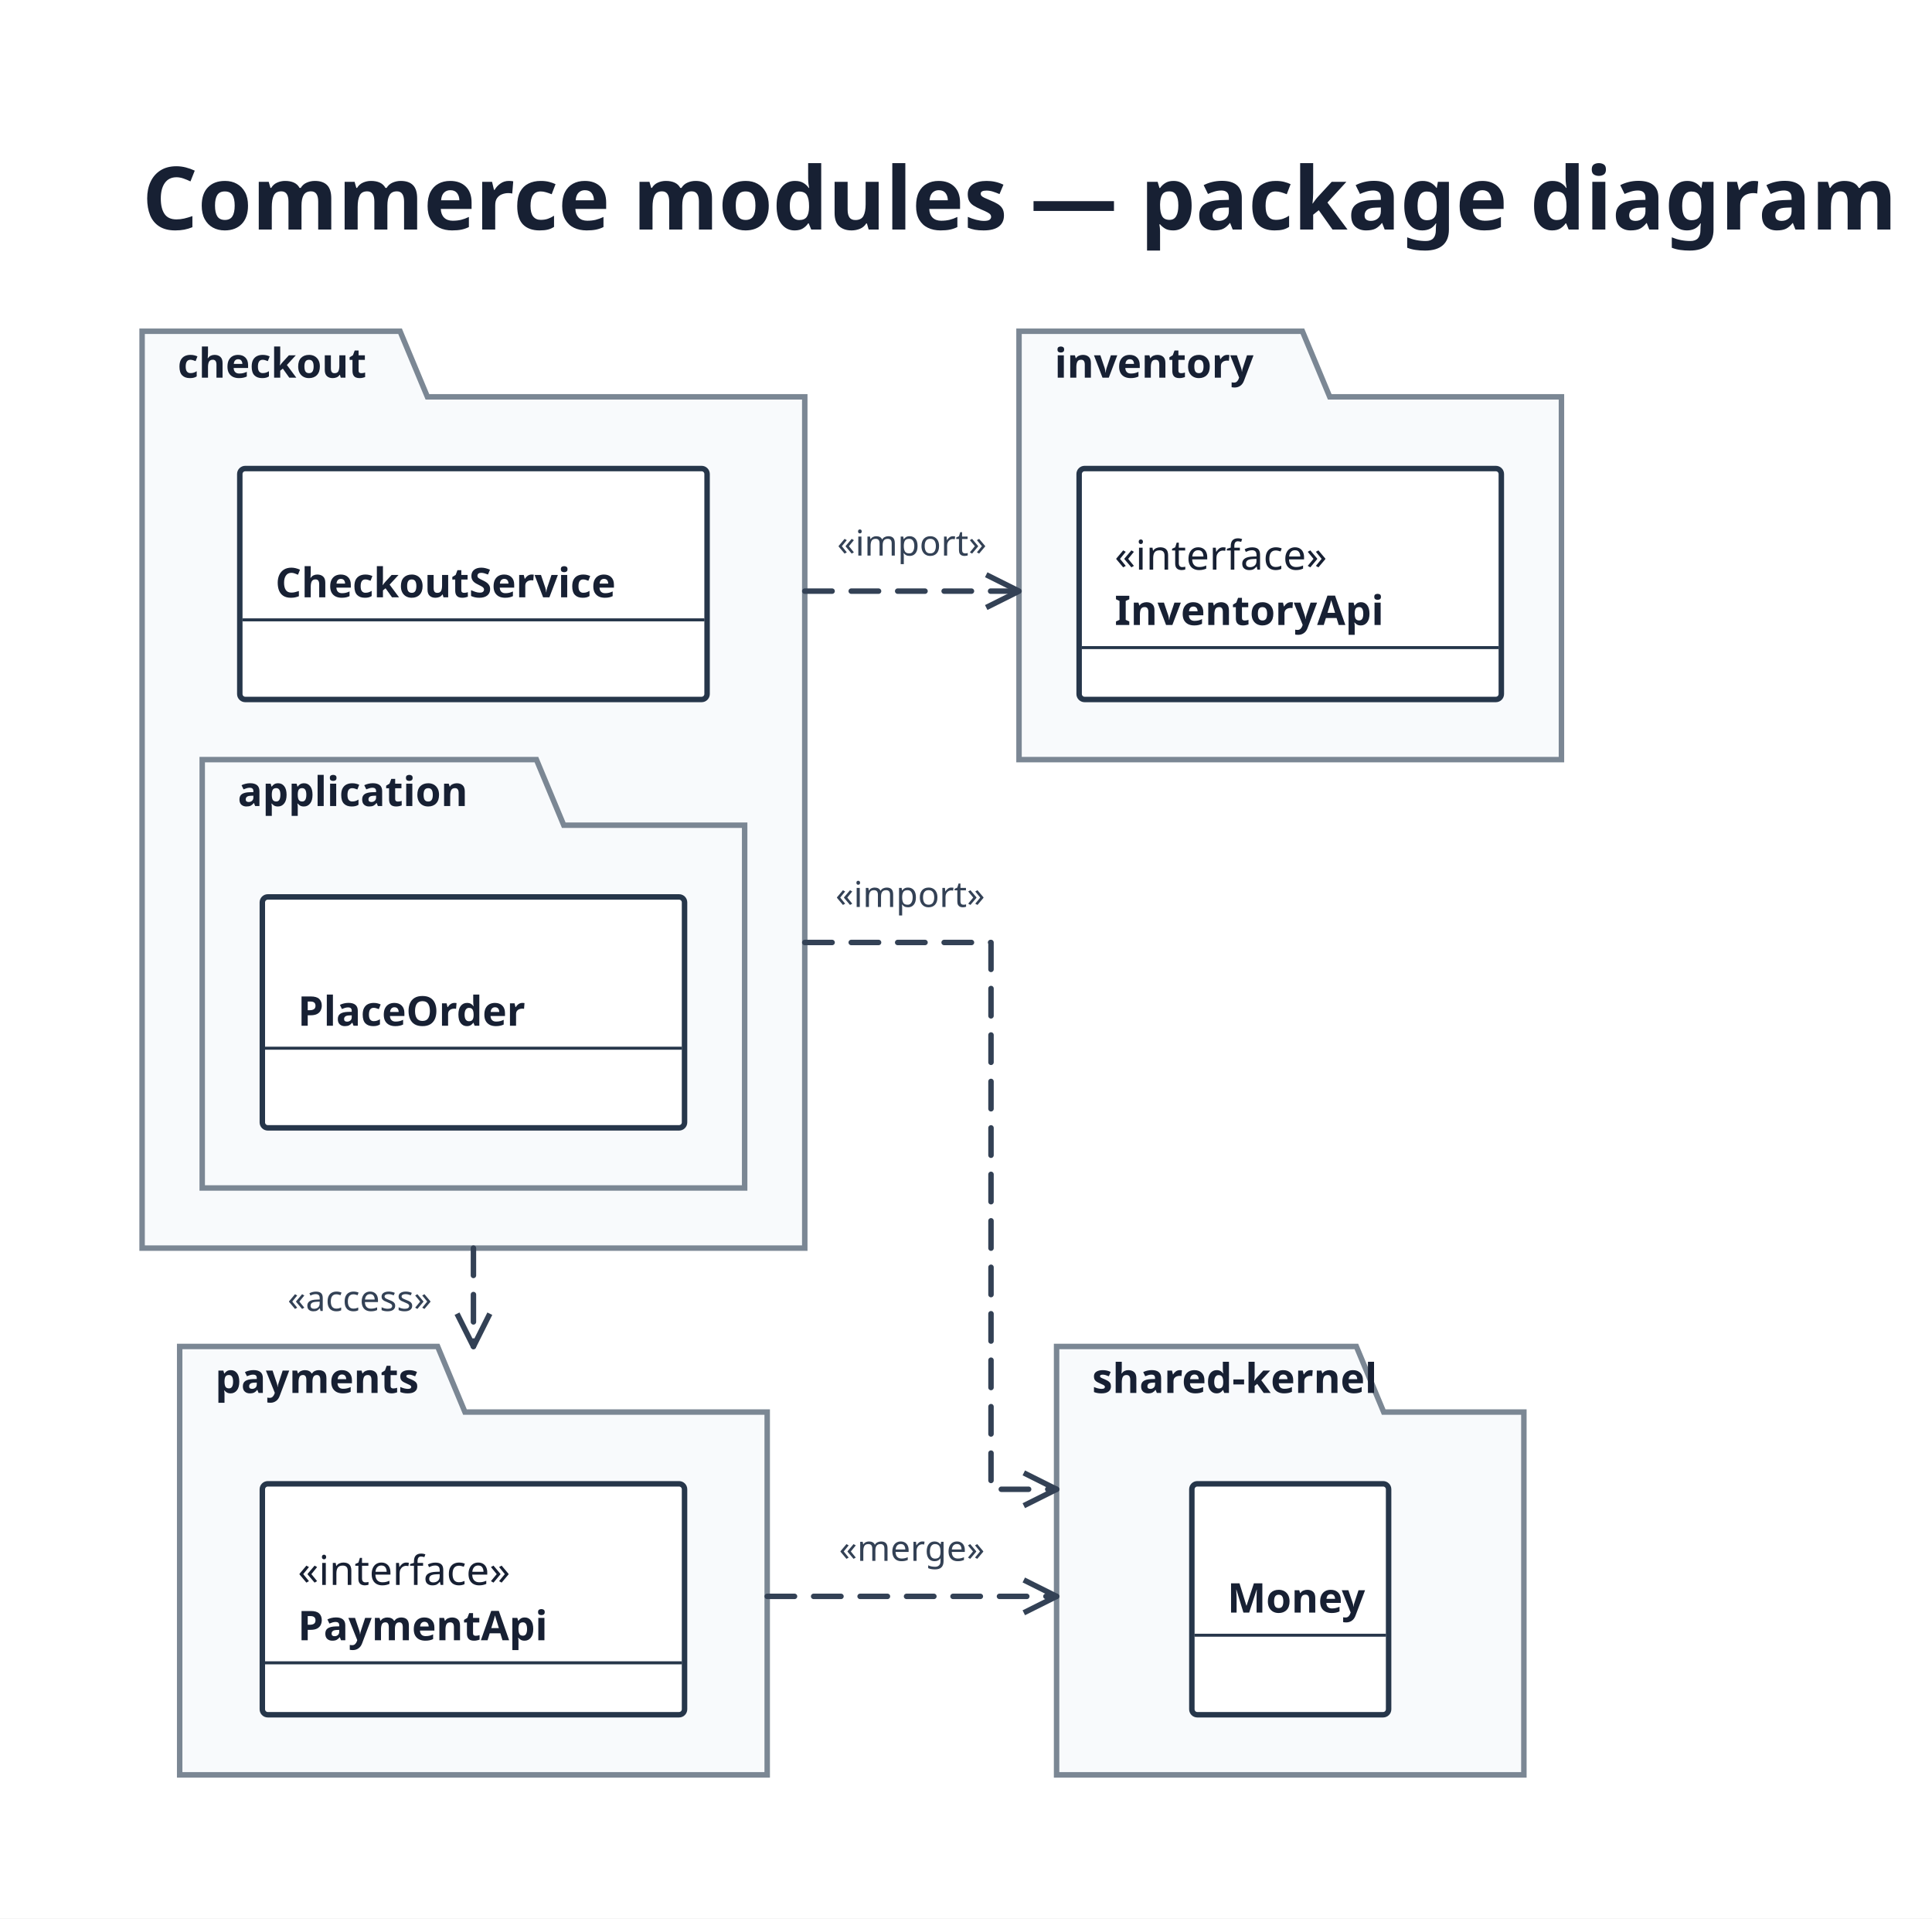
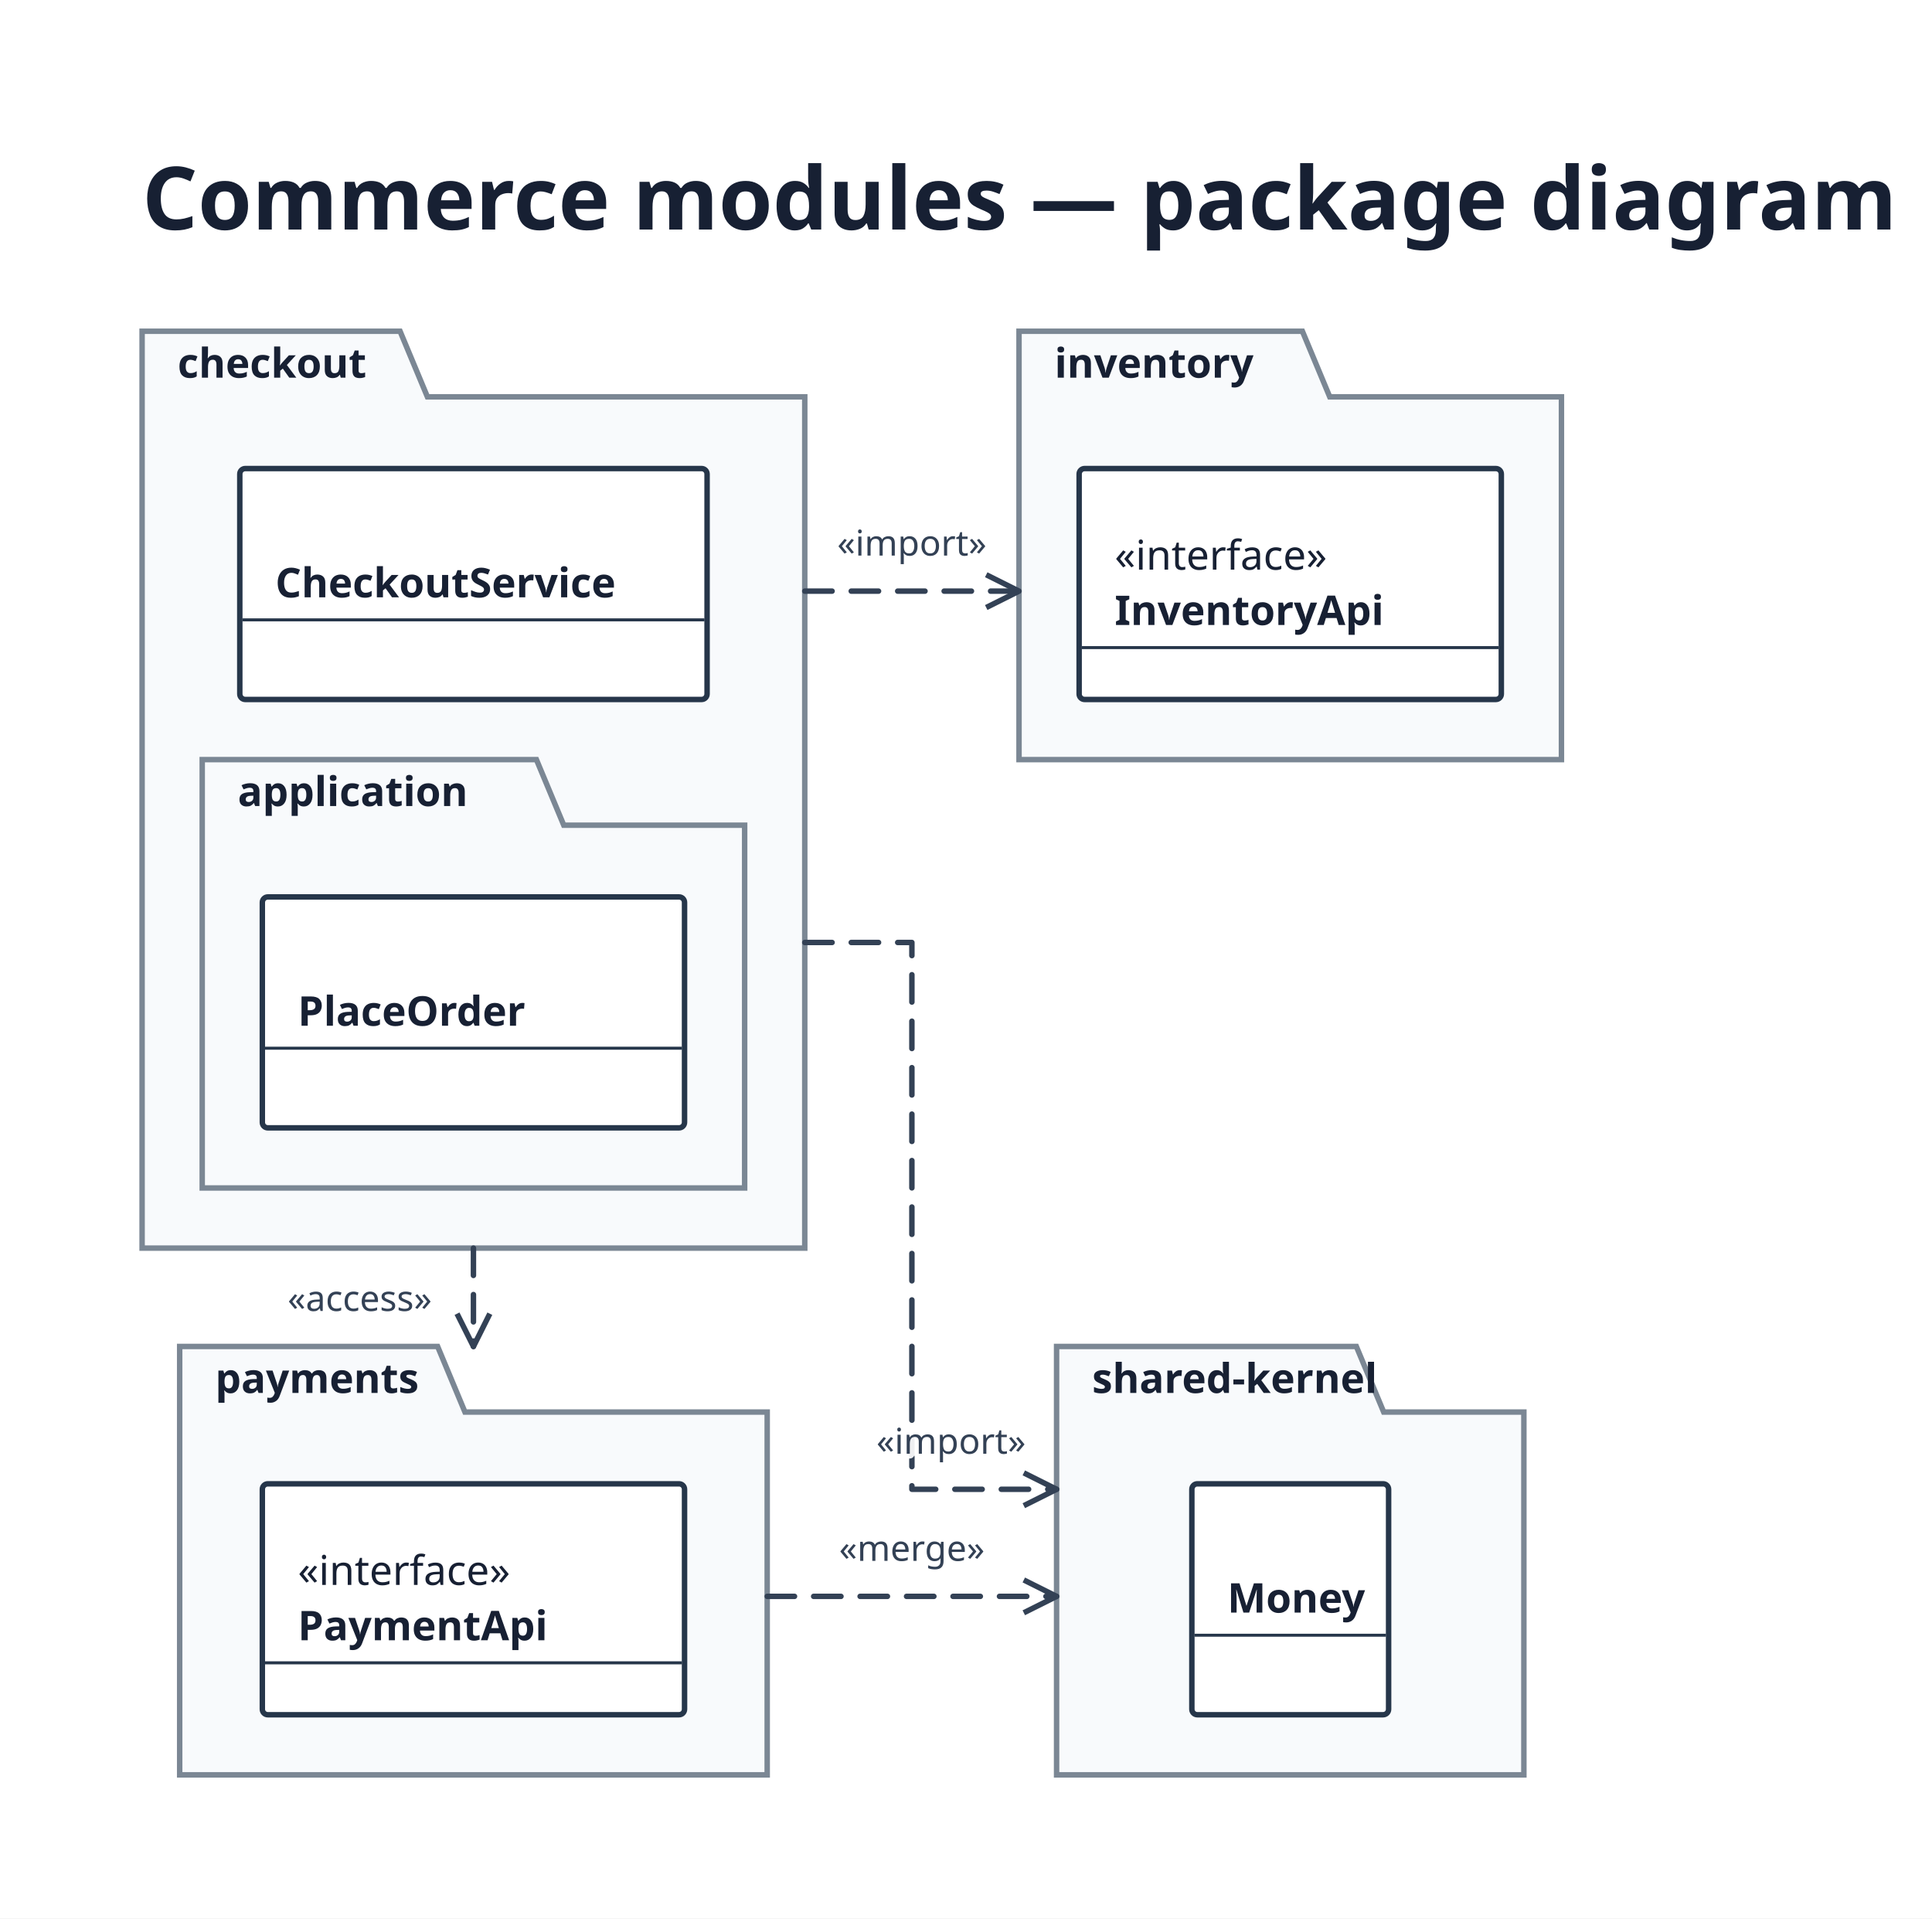
<svg xmlns="http://www.w3.org/2000/svg" width="707" height="702" viewBox="0 0 707 702" role="img" aria-label="uml-package-example">
  <rect width="100%" height="100%" fill="#ffffff" />
  <g id="boundaries">
    <path d="M 52 145.2 V 456.7 H 294.5 V 145.2 H 156.4 L 146.4 121.2 H 52 Z" fill="#f8fafc" stroke="#7b8794" stroke-width="2" />
    <path d="M 372.9 145.2 V 277.95 H 571.4 V 145.2 H 486.6 L 476.6 121.2 H 372.9 Z" fill="#f8fafc" stroke="#7b8794" stroke-width="2" />
    <path d="M 65.75 516.7 V 649.45 H 280.75 V 516.7 H 170.15 L 160.15 492.7 H 65.75 Z" fill="#f8fafc" stroke="#7b8794" stroke-width="2" />
    <path d="M 386.65 516.7 V 649.45 H 557.65 V 516.7 H 506.35 L 496.35 492.7 H 386.65 Z" fill="#f8fafc" stroke="#7b8794" stroke-width="2" />
    <path d="M 74 301.95 V 434.7 H 272.5 V 301.95 H 206.3 L 196.3 277.95 H 74 Z" fill="#f8fafc" stroke="#7b8794" stroke-width="2" />
  </g>
  <g id="corridor-dividers" />
  <g id="lines">
    <g data-line="checkout-inventory">
      <polyline points="294.5,216.304 372.9,216.304" fill="none" stroke="#334155" stroke-width="2" stroke-linejoin="round" stroke-linecap="round" stroke-dasharray="10 7" />
      <path d="M 360.9 222.304 L 372.9 216.304 L 360.9 210.304" fill="none" stroke="#334155" stroke-width="2" stroke-linejoin="round" />
    </g>
    <g data-line="checkout-payments">
      <polyline points="173.25,456.7 173.25,492.7" fill="none" stroke="#334155" stroke-width="2" stroke-linejoin="round" stroke-linecap="round" stroke-dasharray="10 7" />
      <path d="M 167.25 480.7 L 173.25 492.7 L 179.25 480.7" fill="none" stroke="#334155" stroke-width="2" stroke-linejoin="round" />
    </g>
    <g data-line="checkout-shared">
-       <polyline points="294.5,344.867 362.65,344.867 362.65,544.95 386.65,544.95" fill="none" stroke="#334155" stroke-width="2" stroke-linejoin="round" stroke-linecap="round" stroke-dasharray="10 7" />
+       <polyline points="294.5,344.867 333.7,344.867 333.7,544.95 386.65,544.95" fill="none" stroke="#334155" stroke-width="2" stroke-linejoin="round" stroke-linecap="round" stroke-dasharray="10 7" />
      <path d="M 374.65 550.95 L 386.65 544.95 L 374.65 538.95" fill="none" stroke="#334155" stroke-width="2" stroke-linejoin="round" />
    </g>
    <g data-line="payments-shared">
      <polyline points="280.75,584.138 386.65,584.138" fill="none" stroke="#334155" stroke-width="2" stroke-linejoin="round" stroke-linecap="round" stroke-dasharray="10 7" />
      <path d="M 374.65 590.138 L 386.65 584.138 L 374.65 578.138" fill="none" stroke="#334155" stroke-width="2" stroke-linejoin="round" />
    </g>
  </g>
  <g id="objects">
    <rect x="87.75" y="171.45" width="171" height="84.5" rx="2" fill="#ffffff" stroke="#26364a" stroke-width="2" />
    <rect x="96" y="328.2" width="154.5" height="84.5" rx="2" fill="#ffffff" stroke="#26364a" stroke-width="2" />
    <rect x="394.9" y="171.45" width="154.5" height="84.5" rx="2" fill="#ffffff" stroke="#26364a" stroke-width="2" />
    <rect x="96" y="542.95" width="154.5" height="84.5" rx="2" fill="#ffffff" stroke="#26364a" stroke-width="2" />
    <rect x="436.15" y="542.95" width="72" height="84.5" rx="2" fill="#ffffff" stroke="#26364a" stroke-width="2" />
  </g>
  <g id="ports" />
  <g id="text">
    <text x="52" y="84" text-anchor="start" fill="#172033" font-family="ui-rounded, 'Comic Sans MS', sans-serif" font-size="32" font-weight="700">Commerce modules — package diagram</text>
    <text x="65" y="138.2" text-anchor="start" fill="#172033" font-family="ui-rounded, 'Comic Sans MS', sans-serif" font-size="15" font-weight="700">checkout</text>
    <text x="100.75" y="218.575" text-anchor="start" fill="#172033" font-family="ui-rounded, 'Comic Sans MS', sans-serif" font-size="15" font-weight="700">CheckoutService</text>
    <path d="M 88.75 226.825 H 257.75" stroke="#26364a" stroke-width="1" />
    <path d="M 88.75 226.825 H 257.75" stroke="#26364a" stroke-width="1" />
    <text x="87" y="294.95" text-anchor="start" fill="#172033" font-family="ui-rounded, 'Comic Sans MS', sans-serif" font-size="15" font-weight="700">application</text>
    <text x="109" y="375.325" text-anchor="start" fill="#172033" font-family="ui-rounded, 'Comic Sans MS', sans-serif" font-size="15" font-weight="700">PlaceOrder</text>
    <path d="M 97 383.575 H 249.5" stroke="#26364a" stroke-width="1" />
    <path d="M 97 383.575 H 249.5" stroke="#26364a" stroke-width="1" />
    <text x="385.9" y="138.2" text-anchor="start" fill="#172033" font-family="ui-rounded, 'Comic Sans MS', sans-serif" font-size="15" font-weight="700">inventory</text>
    <text x="407.9" y="208.45" text-anchor="start" fill="#172033" font-family="ui-rounded, 'Comic Sans MS', sans-serif" font-size="15" font-weight="450">«interface»</text>
    <text x="407.9" y="228.7" text-anchor="start" fill="#172033" font-family="ui-rounded, 'Comic Sans MS', sans-serif" font-size="15" font-weight="700">InventoryApi</text>
    <path d="M 395.9 236.95 H 548.4" stroke="#26364a" stroke-width="1" />
    <path d="M 395.9 236.95 H 548.4" stroke="#26364a" stroke-width="1" />
    <text x="78.75" y="509.7" text-anchor="start" fill="#172033" font-family="ui-rounded, 'Comic Sans MS', sans-serif" font-size="15" font-weight="700">payments</text>
    <text x="109" y="579.95" text-anchor="start" fill="#172033" font-family="ui-rounded, 'Comic Sans MS', sans-serif" font-size="15" font-weight="450">«interface»</text>
    <text x="109" y="600.2" text-anchor="start" fill="#172033" font-family="ui-rounded, 'Comic Sans MS', sans-serif" font-size="15" font-weight="700">PaymentApi</text>
    <path d="M 97 608.45 H 249.5" stroke="#26364a" stroke-width="1" />
    <path d="M 97 608.45 H 249.5" stroke="#26364a" stroke-width="1" />
    <text x="399.65" y="509.7" text-anchor="start" fill="#172033" font-family="ui-rounded, 'Comic Sans MS', sans-serif" font-size="15" font-weight="700">shared-kernel</text>
    <text x="449.15" y="590.075" text-anchor="start" fill="#172033" font-family="ui-rounded, 'Comic Sans MS', sans-serif" font-size="15" font-weight="700">Money</text>
    <path d="M 437.15 598.325 H 507.15" stroke="#26364a" stroke-width="1" />
    <path d="M 437.15 598.325 H 507.15" stroke="#26364a" stroke-width="1" />
    <g data-line-label="checkout-inventory">
      <text x="333.7" y="203.304" text-anchor="middle" font-family="ui-rounded, sans-serif" font-size="13" fill="#334155" stroke="#ffffff" stroke-opacity=".92" stroke-width="3.5" stroke-linejoin="round" paint-order="stroke fill">«import»</text>
    </g>
    <g data-line-label="checkout-payments">
      <text x="131.65" y="479.7" text-anchor="middle" font-family="ui-rounded, sans-serif" font-size="13" fill="#334155" stroke="#ffffff" stroke-opacity=".92" stroke-width="3.5" stroke-linejoin="round" paint-order="stroke fill">«access»</text>
    </g>
    <g data-line-label="checkout-shared">
-       <text x="333.1" y="331.867" text-anchor="middle" font-family="ui-rounded, sans-serif" font-size="13" fill="#334155" stroke="#ffffff" stroke-opacity=".92" stroke-width="3.5" stroke-linejoin="round" paint-order="stroke fill">«import»</text>
+       <text x="348.05" y="531.95" text-anchor="middle" font-family="ui-rounded, sans-serif" font-size="13" fill="#334155" stroke="#ffffff" stroke-opacity=".92" stroke-width="3.5" stroke-linejoin="round" paint-order="stroke fill">«import»</text>
    </g>
    <g data-line-label="payments-shared">
      <text x="333.7" y="571.138" text-anchor="middle" font-family="ui-rounded, sans-serif" font-size="13" fill="#334155" stroke="#ffffff" stroke-opacity=".92" stroke-width="3.5" stroke-linejoin="round" paint-order="stroke fill">«merge»</text>
    </g>
  </g>
</svg>
